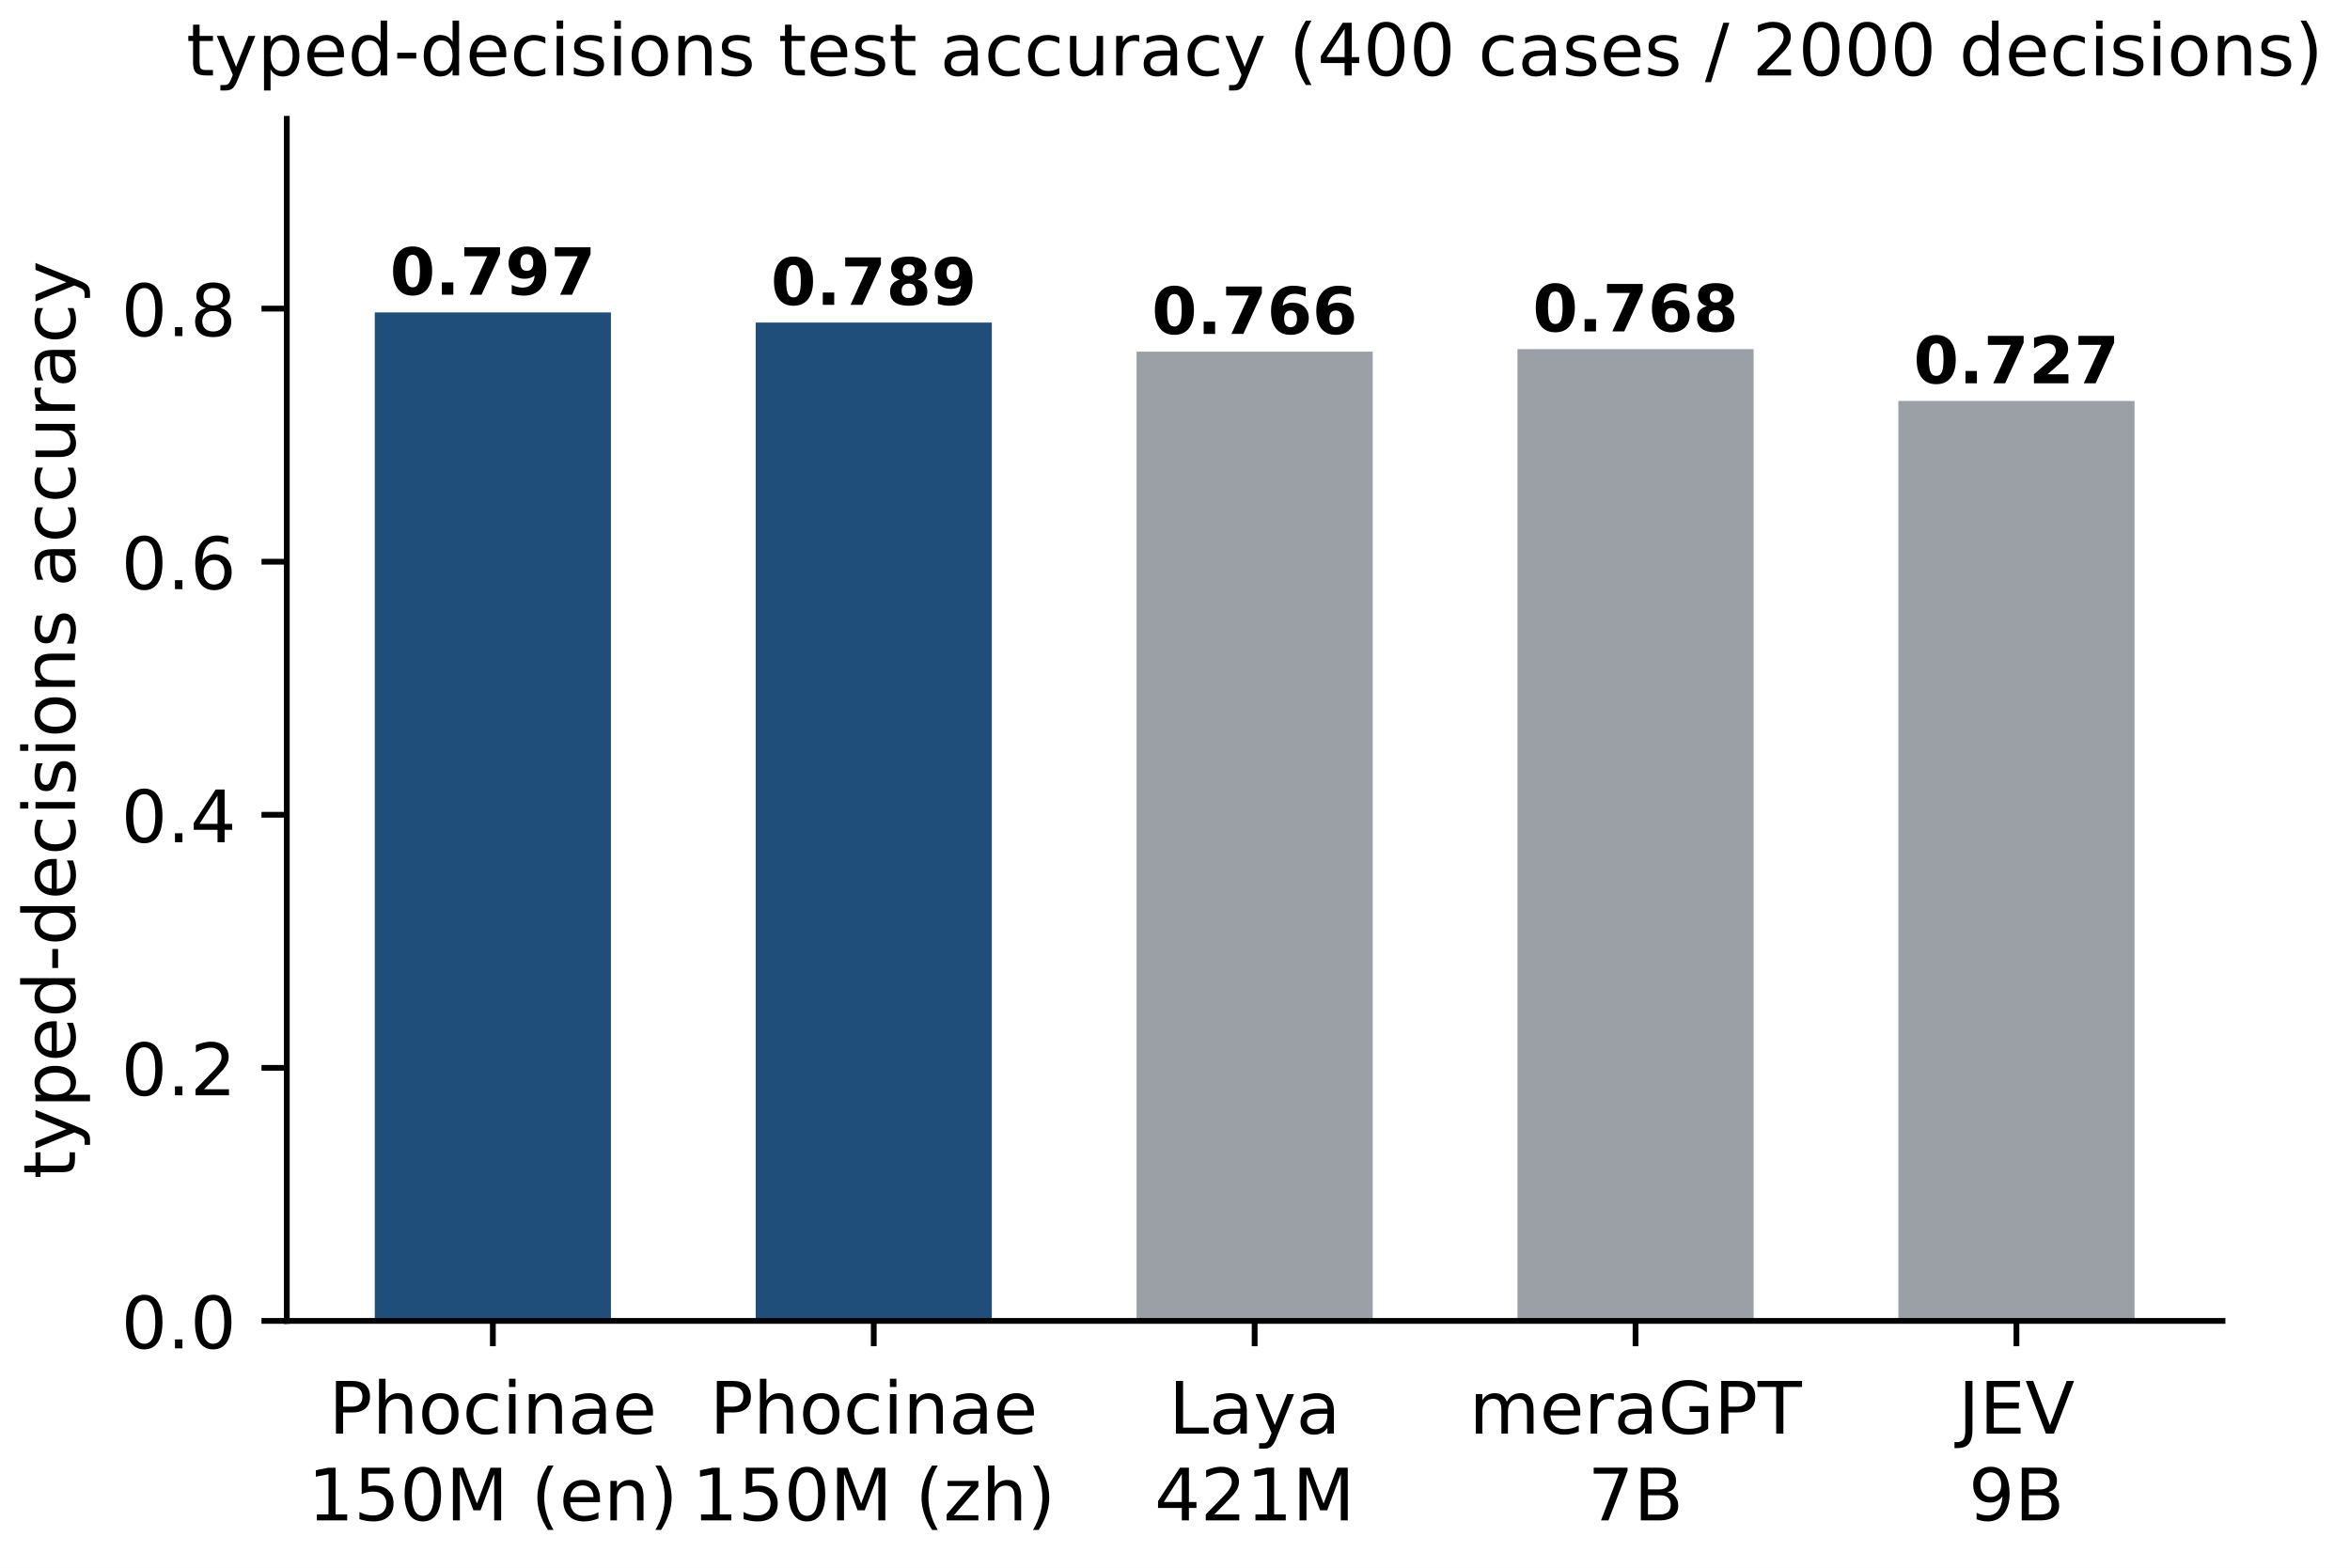
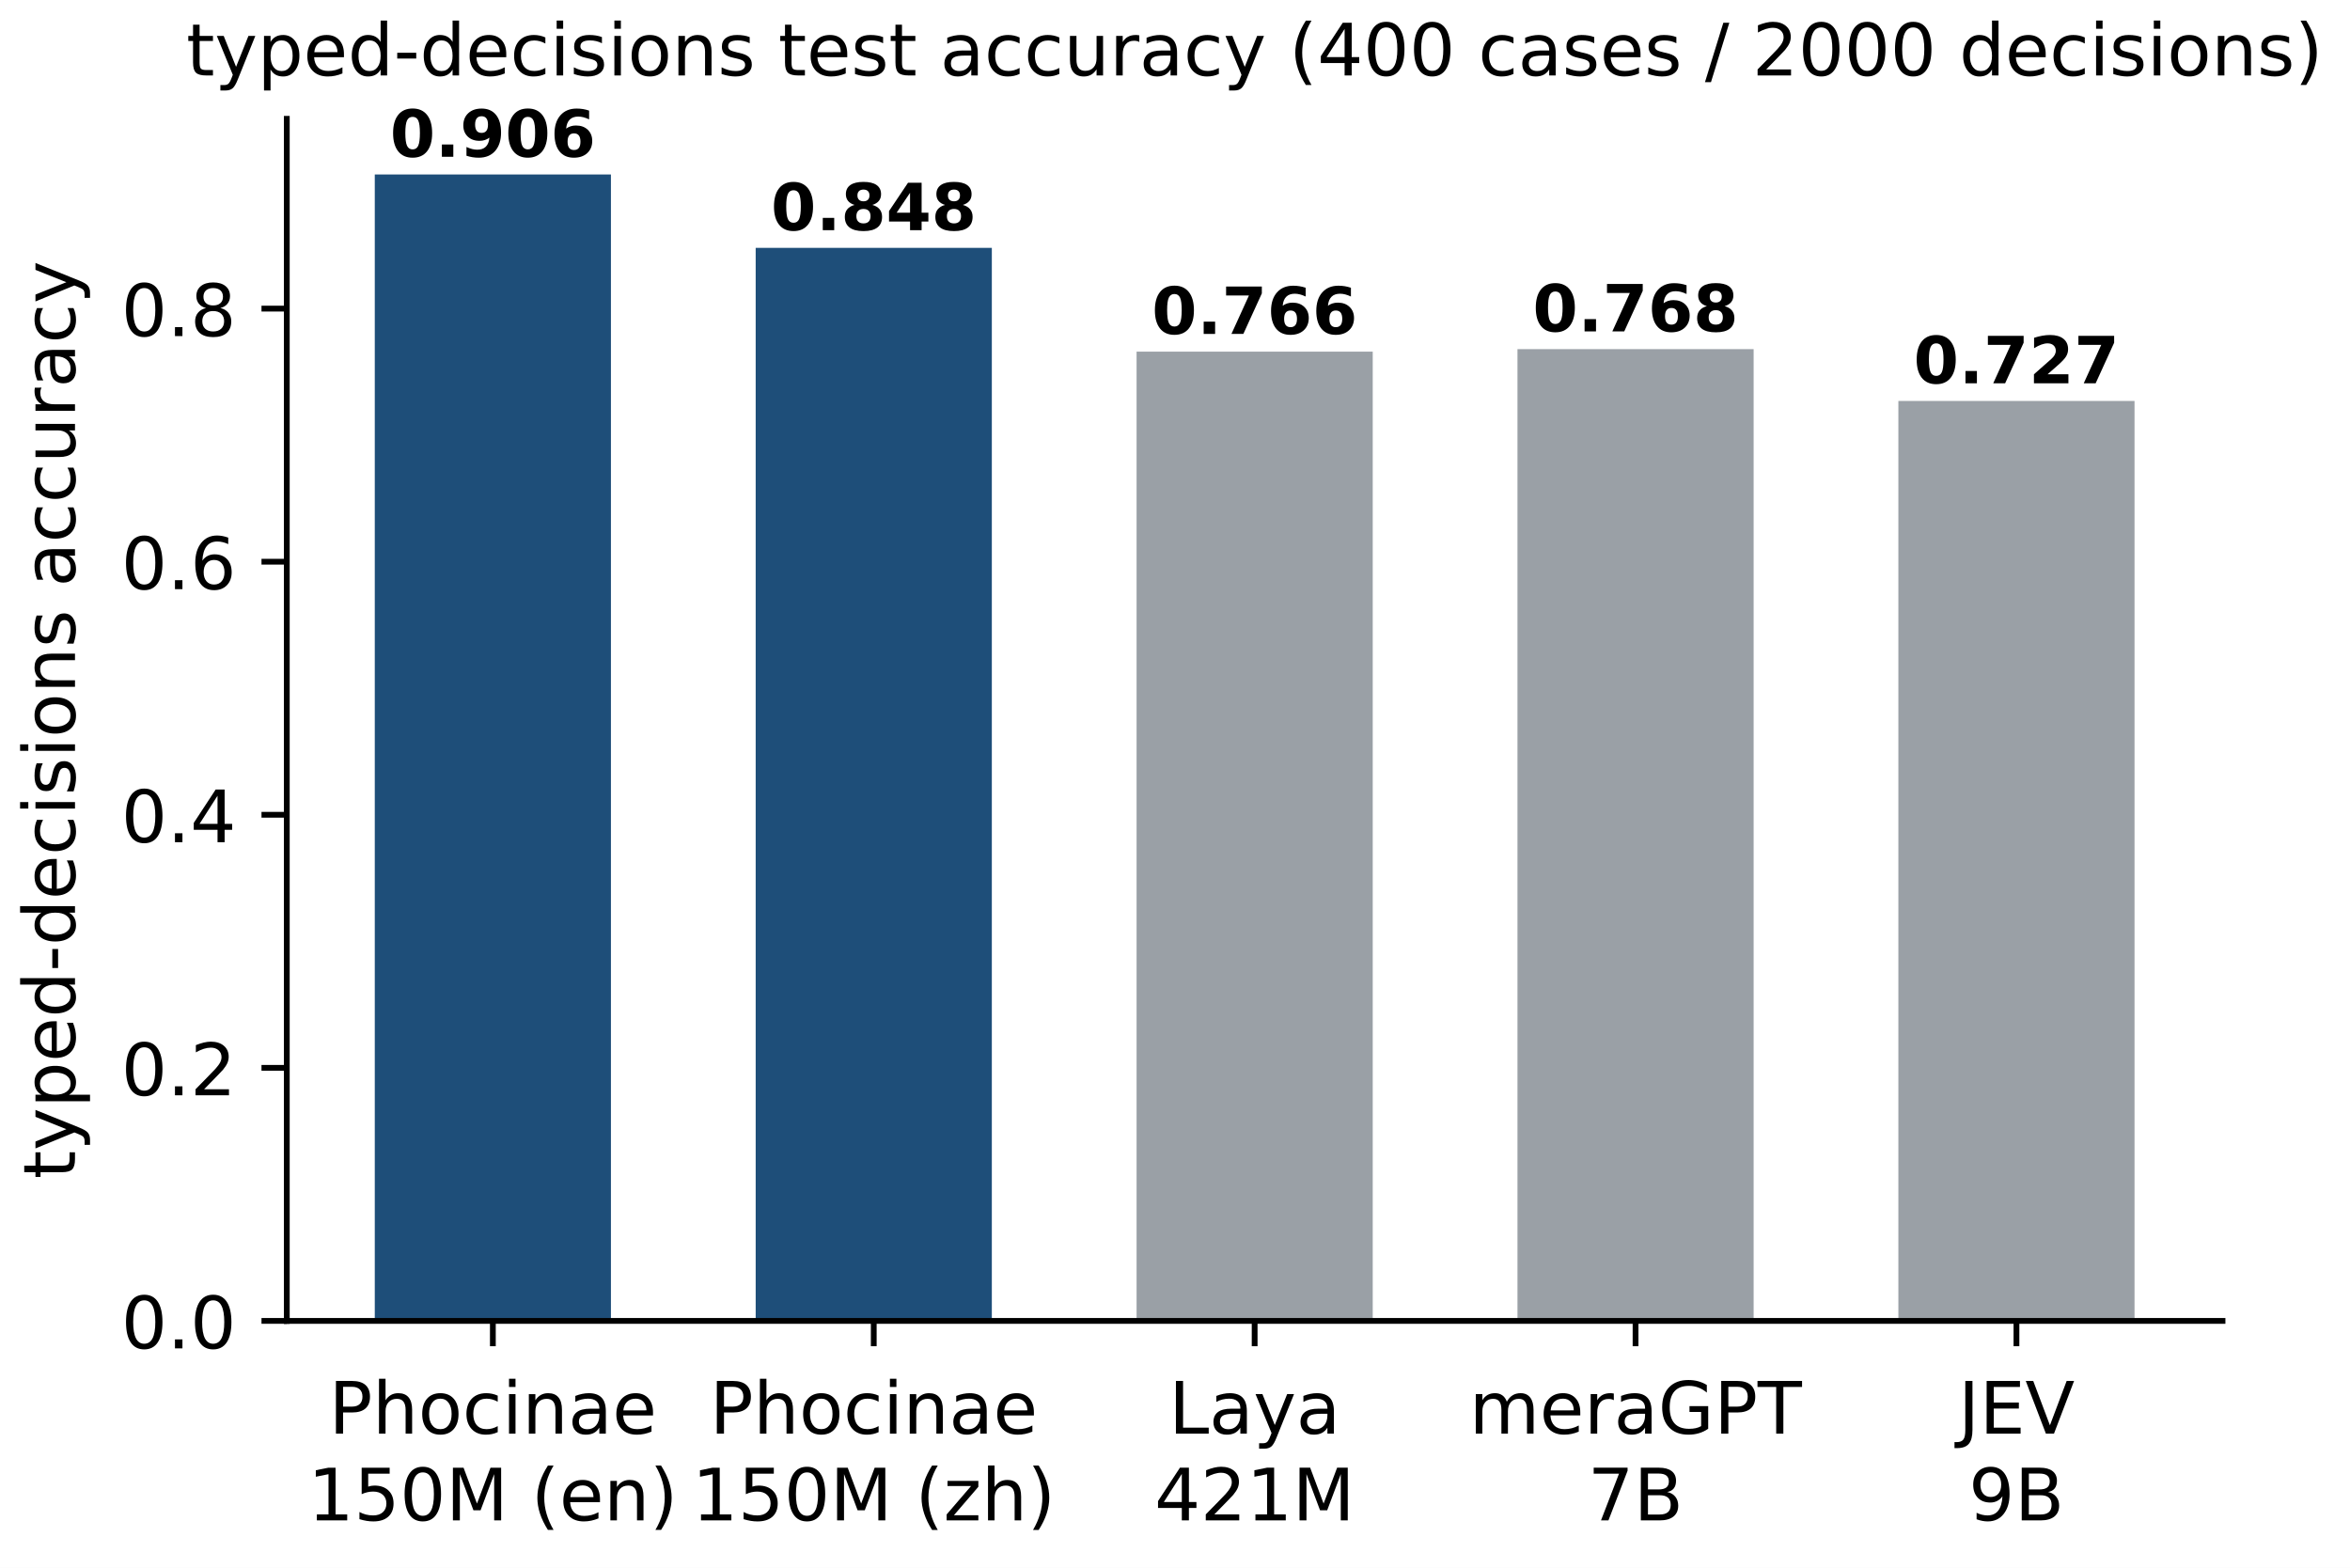
<svg xmlns="http://www.w3.org/2000/svg" xmlns:xlink="http://www.w3.org/1999/xlink" width="325.162pt" height="216.929pt" viewBox="0 0 325.162 216.929" version="1.1">
  <defs>
    <style type="text/css">*{stroke-linejoin: round; stroke-linecap: butt}</style>
  </defs>
  <g id="figure_1">
    <g id="patch_1">
      <path d="M 0 216.929  L 325.162 216.929  L 325.162 0  L 0 0  z " style="fill: #ffffff" />
    </g>
    <g id="axes_1">
      <g id="patch_2">
        <path d="M 39.682 182.76  L 307.522 182.76  L 307.522 16.44  L 39.682 16.44  z " style="fill: #ffffff" />
      </g>
      <g id="patch_3">
-         <path d="M 51.857 182.76  L 84.533 182.76  L 84.533 43.226  L 51.857 43.226  z " clip-path="url(#p5b2ed262c6)" style="fill: #1e4e79" />
+         <path d="M 51.857 182.76  L 84.533 182.76  L 84.533 24.143  L 51.857 24.143  z " clip-path="url(#p099ab189bd)" style="fill: #1e4e79" />
      </g>
      <g id="patch_4">
-         <path d="M 104.561 182.76  L 137.237 182.76  L 137.237 44.627  L 104.561 44.627  z " clip-path="url(#p5b2ed262c6)" style="fill: #1e4e79" />
+         <path d="M 104.561 182.76  L 137.237 182.76  L 137.237 34.298  L 104.561 34.298  z " clip-path="url(#p099ab189bd)" style="fill: #1e4e79" />
      </g>
      <g id="patch_5">
-         <path d="M 157.264 182.76  L 189.94 182.76  L 189.94 48.654  L 157.264 48.654  z " clip-path="url(#p5b2ed262c6)" style="fill: #9aa0a6" />
+         <path d="M 157.264 182.76  L 189.94 182.76  L 189.94 48.654  L 157.264 48.654  z " clip-path="url(#p099ab189bd)" style="fill: #9aa0a6" />
      </g>
      <g id="patch_6">
-         <path d="M 209.968 182.76  L 242.644 182.76  L 242.644 48.303  L 209.968 48.303  z " clip-path="url(#p5b2ed262c6)" style="fill: #9aa0a6" />
+         <path d="M 209.968 182.76  L 242.644 182.76  L 242.644 48.303  L 209.968 48.303  z " clip-path="url(#p099ab189bd)" style="fill: #9aa0a6" />
      </g>
      <g id="patch_7">
-         <path d="M 262.672 182.76  L 295.348 182.76  L 295.348 55.481  L 262.672 55.481  z " clip-path="url(#p5b2ed262c6)" style="fill: #9aa0a6" />
+         <path d="M 262.672 182.76  L 295.348 182.76  L 295.348 55.481  L 262.672 55.481  z " clip-path="url(#p099ab189bd)" style="fill: #9aa0a6" />
      </g>
      <g id="matplotlib.axis_1">
        <g id="xtick_1">
          <g id="line2d_1">
            <defs>
-               <path id="m18cf245f69" d="M 0 0  L 0 3.5  " style="stroke: #000000; stroke-width: 0.8" />
+               <path id="mbbb09970bd" d="M 0 0  L 0 3.5  " style="stroke: #000000; stroke-width: 0.8" />
            </defs>
            <g>
-               <use xlink:href="#m18cf245f69" x="68.195" y="182.76" style="stroke: #000000; stroke-width: 0.8" />
+               <use xlink:href="#mbbb09970bd" x="68.195" y="182.76" style="stroke: #000000; stroke-width: 0.8" />
            </g>
          </g>
          <g id="text_1">
            <g transform="translate(45.5044 198.3594) scale(0.1 -0.1)">
              <defs>
                <path id="DejaVuSans-33" d="M 1259 4147  L 1259 2394  L 2053 2394  Q 2494 2394 2734 2622  Q 2975 2850 2975 3272  Q 2975 3691 2734 3919  Q 2494 4147 2053 4147  L 1259 4147  z M 628 4666  L 2053 4666  Q 2838 4666 3239 4311  Q 3641 3956 3641 3272  Q 3641 2581 3239 2228  Q 2838 1875 2053 1875  L 1259 1875  L 1259 0  L 628 0  L 628 4666  z " transform="scale(0.015625)" />
                <path id="DejaVuSans-4b" d="M 3513 2113  L 3513 0  L 2938 0  L 2938 2094  Q 2938 2591 2744 2837  Q 2550 3084 2163 3084  Q 1697 3084 1428 2787  Q 1159 2491 1159 1978  L 1159 0  L 581 0  L 581 4863  L 1159 4863  L 1159 2956  Q 1366 3272 1645 3428  Q 1925 3584 2291 3584  Q 2894 3584 3203 3211  Q 3513 2838 3513 2113  z " transform="scale(0.015625)" />
                <path id="DejaVuSans-52" d="M 1959 3097  Q 1497 3097 1228 2736  Q 959 2375 959 1747  Q 959 1119 1226 758  Q 1494 397 1959 397  Q 2419 397 2687 759  Q 2956 1122 2956 1747  Q 2956 2369 2687 2733  Q 2419 3097 1959 3097  z M 1959 3584  Q 2709 3584 3137 3096  Q 3566 2609 3566 1747  Q 3566 888 3137 398  Q 2709 -91 1959 -91  Q 1206 -91 779 398  Q 353 888 353 1747  Q 353 2609 779 3096  Q 1206 3584 1959 3584  z " transform="scale(0.015625)" />
                <path id="DejaVuSans-46" d="M 3122 3366  L 3122 2828  Q 2878 2963 2633 3030  Q 2388 3097 2138 3097  Q 1578 3097 1268 2742  Q 959 2388 959 1747  Q 959 1106 1268 751  Q 1578 397 2138 397  Q 2388 397 2633 464  Q 2878 531 3122 666  L 3122 134  Q 2881 22 2623 -34  Q 2366 -91 2075 -91  Q 1284 -91 818 406  Q 353 903 353 1747  Q 353 2603 823 3093  Q 1294 3584 2113 3584  Q 2378 3584 2631 3529  Q 2884 3475 3122 3366  z " transform="scale(0.015625)" />
                <path id="DejaVuSans-4c" d="M 603 3500  L 1178 3500  L 1178 0  L 603 0  L 603 3500  z M 603 4863  L 1178 4863  L 1178 4134  L 603 4134  L 603 4863  z " transform="scale(0.015625)" />
                <path id="DejaVuSans-51" d="M 3513 2113  L 3513 0  L 2938 0  L 2938 2094  Q 2938 2591 2744 2837  Q 2550 3084 2163 3084  Q 1697 3084 1428 2787  Q 1159 2491 1159 1978  L 1159 0  L 581 0  L 581 3500  L 1159 3500  L 1159 2956  Q 1366 3272 1645 3428  Q 1925 3584 2291 3584  Q 2894 3584 3203 3211  Q 3513 2838 3513 2113  z " transform="scale(0.015625)" />
                <path id="DejaVuSans-44" d="M 2194 1759  Q 1497 1759 1228 1600  Q 959 1441 959 1056  Q 959 750 1161 570  Q 1363 391 1709 391  Q 2188 391 2477 730  Q 2766 1069 2766 1631  L 2766 1759  L 2194 1759  z M 3341 1997  L 3341 0  L 2766 0  L 2766 531  Q 2569 213 2275 61  Q 1981 -91 1556 -91  Q 1019 -91 701 211  Q 384 513 384 1019  Q 384 1609 779 1909  Q 1175 2209 1959 2209  L 2766 2209  L 2766 2266  Q 2766 2663 2505 2880  Q 2244 3097 1772 3097  Q 1472 3097 1187 3025  Q 903 2953 641 2809  L 641 3341  Q 956 3463 1253 3523  Q 1550 3584 1831 3584  Q 2591 3584 2966 3190  Q 3341 2797 3341 1997  z " transform="scale(0.015625)" />
                <path id="DejaVuSans-48" d="M 3597 1894  L 3597 1613  L 953 1613  Q 991 1019 1311 708  Q 1631 397 2203 397  Q 2534 397 2845 478  Q 3156 559 3463 722  L 3463 178  Q 3153 47 2828 -22  Q 2503 -91 2169 -91  Q 1331 -91 842 396  Q 353 884 353 1716  Q 353 2575 817 3079  Q 1281 3584 2069 3584  Q 2775 3584 3186 3129  Q 3597 2675 3597 1894  z M 3022 2063  Q 3016 2534 2758 2815  Q 2500 3097 2075 3097  Q 1594 3097 1305 2825  Q 1016 2553 972 2059  L 3022 2063  z " transform="scale(0.015625)" />
              </defs>
              <use xlink:href="#DejaVuSans-33" />
              <use xlink:href="#DejaVuSans-4b" transform="translate(60.29688 0)" />
              <use xlink:href="#DejaVuSans-52" transform="translate(123.6719 0)" />
              <use xlink:href="#DejaVuSans-46" transform="translate(184.8594 0)" />
              <use xlink:href="#DejaVuSans-4c" transform="translate(239.8438 0)" />
              <use xlink:href="#DejaVuSans-51" transform="translate(267.625 0)" />
              <use xlink:href="#DejaVuSans-44" transform="translate(331 0)" />
              <use xlink:href="#DejaVuSans-48" transform="translate(392.2812 0)" />
            </g>
            <g transform="translate(42.60127 210.3614) scale(0.1 -0.1)">
              <defs>
                <path id="DejaVuSans-14" d="M 794 531  L 1825 531  L 1825 4091  L 703 3866  L 703 4441  L 1819 4666  L 2450 4666  L 2450 531  L 3481 531  L 3481 0  L 794 0  L 794 531  z " transform="scale(0.015625)" />
                <path id="DejaVuSans-18" d="M 691 4666  L 3169 4666  L 3169 4134  L 1269 4134  L 1269 2991  Q 1406 3038 1543 3061  Q 1681 3084 1819 3084  Q 2600 3084 3056 2656  Q 3513 2228 3513 1497  Q 3513 744 3044 326  Q 2575 -91 1722 -91  Q 1428 -91 1123 -41  Q 819 9 494 109  L 494 744  Q 775 591 1075 516  Q 1375 441 1709 441  Q 2250 441 2565 725  Q 2881 1009 2881 1497  Q 2881 1984 2565 2268  Q 2250 2553 1709 2553  Q 1456 2553 1204 2497  Q 953 2441 691 2322  L 691 4666  z " transform="scale(0.015625)" />
                <path id="DejaVuSans-13" d="M 2034 4250  Q 1547 4250 1301 3770  Q 1056 3291 1056 2328  Q 1056 1369 1301 889  Q 1547 409 2034 409  Q 2525 409 2770 889  Q 3016 1369 3016 2328  Q 3016 3291 2770 3770  Q 2525 4250 2034 4250  z M 2034 4750  Q 2819 4750 3233 4129  Q 3647 3509 3647 2328  Q 3647 1150 3233 529  Q 2819 -91 2034 -91  Q 1250 -91 836 529  Q 422 1150 422 2328  Q 422 3509 836 4129  Q 1250 4750 2034 4750  z " transform="scale(0.015625)" />
                <path id="DejaVuSans-30" d="M 628 4666  L 1569 4666  L 2759 1491  L 3956 4666  L 4897 4666  L 4897 0  L 4281 0  L 4281 4097  L 3078 897  L 2444 897  L 1241 4097  L 1241 0  L 628 0  L 628 4666  z " transform="scale(0.015625)" />
                <path id="DejaVuSans-3" transform="scale(0.015625)" />
                <path id="DejaVuSans-b" d="M 1984 4856  Q 1566 4138 1362 3434  Q 1159 2731 1159 2009  Q 1159 1288 1364 580  Q 1569 -128 1984 -844  L 1484 -844  Q 1016 -109 783 600  Q 550 1309 550 2009  Q 550 2706 781 3412  Q 1013 4119 1484 4856  L 1984 4856  z " transform="scale(0.015625)" />
                <path id="DejaVuSans-c" d="M 513 4856  L 1013 4856  Q 1481 4119 1714 3412  Q 1947 2706 1947 2009  Q 1947 1309 1714 600  Q 1481 -109 1013 -844  L 513 -844  Q 928 -128 1133 580  Q 1338 1288 1338 2009  Q 1338 2731 1133 3434  Q 928 4138 513 4856  z " transform="scale(0.015625)" />
              </defs>
              <use xlink:href="#DejaVuSans-14" />
              <use xlink:href="#DejaVuSans-18" transform="translate(63.625 0)" />
              <use xlink:href="#DejaVuSans-13" transform="translate(127.25 0)" />
              <use xlink:href="#DejaVuSans-30" transform="translate(190.875 0)" />
              <use xlink:href="#DejaVuSans-3" transform="translate(277.1562 0)" />
              <use xlink:href="#DejaVuSans-b" transform="translate(308.9375 0)" />
              <use xlink:href="#DejaVuSans-48" transform="translate(347.9531 0)" />
              <use xlink:href="#DejaVuSans-51" transform="translate(409.4844 0)" />
              <use xlink:href="#DejaVuSans-c" transform="translate(472.8594 0)" />
            </g>
          </g>
        </g>
        <g id="xtick_2">
          <g id="line2d_2">
            <g>
-               <use xlink:href="#m18cf245f69" x="120.899" y="182.76" style="stroke: #000000; stroke-width: 0.8" />
+               <use xlink:href="#mbbb09970bd" x="120.899" y="182.76" style="stroke: #000000; stroke-width: 0.8" />
            </g>
          </g>
          <g id="text_2">
            <g transform="translate(98.20806 198.3594) scale(0.1 -0.1)">
              <use xlink:href="#DejaVuSans-33" />
              <use xlink:href="#DejaVuSans-4b" transform="translate(60.29688 0)" />
              <use xlink:href="#DejaVuSans-52" transform="translate(123.6719 0)" />
              <use xlink:href="#DejaVuSans-46" transform="translate(184.8594 0)" />
              <use xlink:href="#DejaVuSans-4c" transform="translate(239.8438 0)" />
              <use xlink:href="#DejaVuSans-51" transform="translate(267.625 0)" />
              <use xlink:href="#DejaVuSans-44" transform="translate(331 0)" />
              <use xlink:href="#DejaVuSans-48" transform="translate(392.2812 0)" />
            </g>
            <g transform="translate(95.75728 210.3621) scale(0.1 -0.1)">
              <defs>
                <path id="DejaVuSans-5d" d="M 353 3500  L 3084 3500  L 3084 2975  L 922 459  L 3084 459  L 3084 0  L 275 0  L 275 525  L 2438 3041  L 353 3041  L 353 3500  z " transform="scale(0.015625)" />
              </defs>
              <use xlink:href="#DejaVuSans-14" />
              <use xlink:href="#DejaVuSans-18" transform="translate(63.625 0)" />
              <use xlink:href="#DejaVuSans-13" transform="translate(127.25 0)" />
              <use xlink:href="#DejaVuSans-30" transform="translate(190.875 0)" />
              <use xlink:href="#DejaVuSans-3" transform="translate(277.1562 0)" />
              <use xlink:href="#DejaVuSans-b" transform="translate(308.9375 0)" />
              <use xlink:href="#DejaVuSans-5d" transform="translate(347.9531 0)" />
              <use xlink:href="#DejaVuSans-4b" transform="translate(400.4375 0)" />
              <use xlink:href="#DejaVuSans-c" transform="translate(463.8125 0)" />
            </g>
          </g>
        </g>
        <g id="xtick_3">
          <g id="line2d_3">
            <g>
-               <use xlink:href="#m18cf245f69" x="173.602" y="182.76" style="stroke: #000000; stroke-width: 0.8" />
+               <use xlink:href="#mbbb09970bd" x="173.602" y="182.76" style="stroke: #000000; stroke-width: 0.8" />
            </g>
          </g>
          <g id="text_3">
            <g transform="translate(161.7289 198.3586) scale(0.1 -0.1)">
              <defs>
                <path id="DejaVuSans-2f" d="M 628 4666  L 1259 4666  L 1259 531  L 3531 531  L 3531 0  L 628 0  L 628 4666  z " transform="scale(0.015625)" />
                <path id="DejaVuSans-5c" d="M 2059 -325  Q 1816 -950 1584 -1140  Q 1353 -1331 966 -1331  L 506 -1331  L 506 -850  L 844 -850  Q 1081 -850 1212 -737  Q 1344 -625 1503 -206  L 1606 56  L 191 3500  L 800 3500  L 1894 763  L 2988 3500  L 3597 3500  L 2059 -325  z " transform="scale(0.015625)" />
              </defs>
              <use xlink:href="#DejaVuSans-2f" />
              <use xlink:href="#DejaVuSans-44" transform="translate(55.71875 0)" />
              <use xlink:href="#DejaVuSans-5c" transform="translate(117 0)" />
              <use xlink:href="#DejaVuSans-44" transform="translate(176.1875 0)" />
            </g>
            <g transform="translate(159.7445 210.3606) scale(0.1 -0.1)">
              <defs>
                <path id="DejaVuSans-17" d="M 2419 4116  L 825 1625  L 2419 1625  L 2419 4116  z M 2253 4666  L 3047 4666  L 3047 1625  L 3713 1625  L 3713 1100  L 3047 1100  L 3047 0  L 2419 0  L 2419 1100  L 313 1100  L 313 1709  L 2253 4666  z " transform="scale(0.015625)" />
                <path id="DejaVuSans-15" d="M 1228 531  L 3431 531  L 3431 0  L 469 0  L 469 531  Q 828 903 1448 1529  Q 2069 2156 2228 2338  Q 2531 2678 2651 2914  Q 2772 3150 2772 3378  Q 2772 3750 2511 3984  Q 2250 4219 1831 4219  Q 1534 4219 1204 4116  Q 875 4013 500 3803  L 500 4441  Q 881 4594 1212 4672  Q 1544 4750 1819 4750  Q 2544 4750 2975 4387  Q 3406 4025 3406 3419  Q 3406 3131 3298 2873  Q 3191 2616 2906 2266  Q 2828 2175 2409 1742  Q 1991 1309 1228 531  z " transform="scale(0.015625)" />
              </defs>
              <use xlink:href="#DejaVuSans-17" />
              <use xlink:href="#DejaVuSans-15" transform="translate(63.625 0)" />
              <use xlink:href="#DejaVuSans-14" transform="translate(127.25 0)" />
              <use xlink:href="#DejaVuSans-30" transform="translate(190.875 0)" />
            </g>
          </g>
        </g>
        <g id="xtick_4">
          <g id="line2d_4">
            <g>
-               <use xlink:href="#m18cf245f69" x="226.306" y="182.76" style="stroke: #000000; stroke-width: 0.8" />
+               <use xlink:href="#mbbb09970bd" x="226.306" y="182.76" style="stroke: #000000; stroke-width: 0.8" />
            </g>
          </g>
          <g id="text_4">
            <g transform="translate(203.2966 198.3586) scale(0.1 -0.1)">
              <defs>
                <path id="DejaVuSans-50" d="M 3328 2828  Q 3544 3216 3844 3400  Q 4144 3584 4550 3584  Q 5097 3584 5394 3201  Q 5691 2819 5691 2113  L 5691 0  L 5113 0  L 5113 2094  Q 5113 2597 4934 2840  Q 4756 3084 4391 3084  Q 3944 3084 3684 2787  Q 3425 2491 3425 1978  L 3425 0  L 2847 0  L 2847 2094  Q 2847 2600 2669 2842  Q 2491 3084 2119 3084  Q 1678 3084 1418 2786  Q 1159 2488 1159 1978  L 1159 0  L 581 0  L 581 3500  L 1159 3500  L 1159 2956  Q 1356 3278 1631 3431  Q 1906 3584 2284 3584  Q 2666 3584 2933 3390  Q 3200 3197 3328 2828  z " transform="scale(0.015625)" />
                <path id="DejaVuSans-55" d="M 2631 2963  Q 2534 3019 2420 3045  Q 2306 3072 2169 3072  Q 1681 3072 1420 2755  Q 1159 2438 1159 1844  L 1159 0  L 581 0  L 581 3500  L 1159 3500  L 1159 2956  Q 1341 3275 1631 3429  Q 1922 3584 2338 3584  Q 2397 3584 2469 3576  Q 2541 3569 2628 3553  L 2631 2963  z " transform="scale(0.015625)" />
                <path id="DejaVuSans-2a" d="M 3809 666  L 3809 1919  L 2778 1919  L 2778 2438  L 4434 2438  L 4434 434  Q 4069 175 3628 42  Q 3188 -91 2688 -91  Q 1594 -91 976 548  Q 359 1188 359 2328  Q 359 3472 976 4111  Q 1594 4750 2688 4750  Q 3144 4750 3555 4637  Q 3966 4525 4313 4306  L 4313 3634  Q 3963 3931 3569 4081  Q 3175 4231 2741 4231  Q 1884 4231 1454 3753  Q 1025 3275 1025 2328  Q 1025 1384 1454 906  Q 1884 428 2741 428  Q 3075 428 3337 486  Q 3600 544 3809 666  z " transform="scale(0.015625)" />
                <path id="DejaVuSans-37" d="M -19 4666  L 3928 4666  L 3928 4134  L 2272 4134  L 2272 0  L 1638 0  L 1638 4134  L -19 4134  L -19 4666  z " transform="scale(0.015625)" />
              </defs>
              <use xlink:href="#DejaVuSans-50" />
              <use xlink:href="#DejaVuSans-48" transform="translate(97.40625 0)" />
              <use xlink:href="#DejaVuSans-55" transform="translate(158.9375 0)" />
              <use xlink:href="#DejaVuSans-44" transform="translate(200.0469 0)" />
              <use xlink:href="#DejaVuSans-2a" transform="translate(261.3281 0)" />
              <use xlink:href="#DejaVuSans-33" transform="translate(338.8125 0)" />
              <use xlink:href="#DejaVuSans-37" transform="translate(399.1094 0)" />
            </g>
            <g transform="translate(219.6943 210.3606) scale(0.1 -0.1)">
              <defs>
                <path id="DejaVuSans-1a" d="M 525 4666  L 3525 4666  L 3525 4397  L 1831 0  L 1172 0  L 2766 4134  L 525 4134  L 525 4666  z " transform="scale(0.015625)" />
                <path id="DejaVuSans-25" d="M 1259 2228  L 1259 519  L 2272 519  Q 2781 519 3026 730  Q 3272 941 3272 1375  Q 3272 1813 3026 2020  Q 2781 2228 2272 2228  L 1259 2228  z M 1259 4147  L 1259 2741  L 2194 2741  Q 2656 2741 2882 2914  Q 3109 3088 3109 3444  Q 3109 3797 2882 3972  Q 2656 4147 2194 4147  L 1259 4147  z M 628 4666  L 2241 4666  Q 2963 4666 3353 4366  Q 3744 4066 3744 3513  Q 3744 3084 3544 2831  Q 3344 2578 2956 2516  Q 3422 2416 3680 2098  Q 3938 1781 3938 1306  Q 3938 681 3513 340  Q 3088 0 2303 0  L 628 0  L 628 4666  z " transform="scale(0.015625)" />
              </defs>
              <use xlink:href="#DejaVuSans-1a" />
              <use xlink:href="#DejaVuSans-25" transform="translate(63.625 0)" />
            </g>
          </g>
        </g>
        <g id="xtick_5">
          <g id="line2d_5">
            <g>
-               <use xlink:href="#m18cf245f69" x="279.01" y="182.76" style="stroke: #000000; stroke-width: 0.8" />
+               <use xlink:href="#mbbb09970bd" x="279.01" y="182.76" style="stroke: #000000; stroke-width: 0.8" />
            </g>
          </g>
          <g id="text_5">
            <g transform="translate(270.955 198.3586) scale(0.1 -0.1)">
              <defs>
                <path id="DejaVuSans-2d" d="M 628 4666  L 1259 4666  L 1259 325  Q 1259 -519 939 -900  Q 619 -1281 -91 -1281  L -331 -1281  L -331 -750  L -134 -750  Q 284 -750 456 -515  Q 628 -281 628 325  L 628 4666  z " transform="scale(0.015625)" />
                <path id="DejaVuSans-28" d="M 628 4666  L 3578 4666  L 3578 4134  L 1259 4134  L 1259 2753  L 3481 2753  L 3481 2222  L 1259 2222  L 1259 531  L 3634 531  L 3634 0  L 628 0  L 628 4666  z " transform="scale(0.015625)" />
                <path id="DejaVuSans-39" d="M 1831 0  L 50 4666  L 709 4666  L 2188 738  L 3669 4666  L 4325 4666  L 2547 0  L 1831 0  z " transform="scale(0.015625)" />
              </defs>
              <use xlink:href="#DejaVuSans-2d" />
              <use xlink:href="#DejaVuSans-28" transform="translate(29.5 0)" />
              <use xlink:href="#DejaVuSans-39" transform="translate(92.6875 0)" />
            </g>
            <g transform="translate(272.3979 210.3606) scale(0.1 -0.1)">
              <defs>
                <path id="DejaVuSans-1c" d="M 703 97  L 703 672  Q 941 559 1184 500  Q 1428 441 1663 441  Q 2288 441 2617 861  Q 2947 1281 2994 2138  Q 2813 1869 2534 1725  Q 2256 1581 1919 1581  Q 1219 1581 811 2004  Q 403 2428 403 3163  Q 403 3881 828 4315  Q 1253 4750 1959 4750  Q 2769 4750 3195 4129  Q 3622 3509 3622 2328  Q 3622 1225 3098 567  Q 2575 -91 1691 -91  Q 1453 -91 1209 -44  Q 966 3 703 97  z M 1959 2075  Q 2384 2075 2632 2365  Q 2881 2656 2881 3163  Q 2881 3666 2632 3958  Q 2384 4250 1959 4250  Q 1534 4250 1286 3958  Q 1038 3666 1038 3163  Q 1038 2656 1286 2365  Q 1534 2075 1959 2075  z " transform="scale(0.015625)" />
              </defs>
              <use xlink:href="#DejaVuSans-1c" />
              <use xlink:href="#DejaVuSans-25" transform="translate(63.625 0)" />
            </g>
          </g>
        </g>
      </g>
      <g id="matplotlib.axis_2">
        <g id="ytick_1">
          <g id="line2d_6">
            <defs>
-               <path id="mabec05013f" d="M 0 0  L -3.5 0  " style="stroke: #000000; stroke-width: 0.8" />
+               <path id="m508129815f" d="M 0 0  L -3.5 0  " style="stroke: #000000; stroke-width: 0.8" />
            </defs>
            <g>
-               <use xlink:href="#mabec05013f" x="39.682" y="182.76" style="stroke: #000000; stroke-width: 0.8" />
+               <use xlink:href="#m508129815f" x="39.682" y="182.76" style="stroke: #000000; stroke-width: 0.8" />
            </g>
          </g>
          <g id="text_6">
            <g transform="translate(16.77922 186.5588) scale(0.1 -0.1)">
              <defs>
                <path id="DejaVuSans-11" d="M 684 794  L 1344 794  L 1344 0  L 684 0  L 684 794  z " transform="scale(0.015625)" />
              </defs>
              <use xlink:href="#DejaVuSans-13" />
              <use xlink:href="#DejaVuSans-11" transform="translate(63.625 0)" />
              <use xlink:href="#DejaVuSans-13" transform="translate(95.40625 0)" />
            </g>
          </g>
        </g>
        <g id="ytick_2">
          <g id="line2d_7">
            <g>
-               <use xlink:href="#mabec05013f" x="39.682" y="147.745" style="stroke: #000000; stroke-width: 0.8" />
+               <use xlink:href="#m508129815f" x="39.682" y="147.745" style="stroke: #000000; stroke-width: 0.8" />
            </g>
          </g>
          <g id="text_7">
            <g transform="translate(16.77922 151.5441) scale(0.1 -0.1)">
              <use xlink:href="#DejaVuSans-13" />
              <use xlink:href="#DejaVuSans-11" transform="translate(63.625 0)" />
              <use xlink:href="#DejaVuSans-15" transform="translate(95.40625 0)" />
            </g>
          </g>
        </g>
        <g id="ytick_3">
          <g id="line2d_8">
            <g>
-               <use xlink:href="#mabec05013f" x="39.682" y="112.731" style="stroke: #000000; stroke-width: 0.8" />
+               <use xlink:href="#m508129815f" x="39.682" y="112.731" style="stroke: #000000; stroke-width: 0.8" />
            </g>
          </g>
          <g id="text_8">
            <g transform="translate(16.77922 116.5294) scale(0.1 -0.1)">
              <use xlink:href="#DejaVuSans-13" />
              <use xlink:href="#DejaVuSans-11" transform="translate(63.625 0)" />
              <use xlink:href="#DejaVuSans-17" transform="translate(95.40625 0)" />
            </g>
          </g>
        </g>
        <g id="ytick_4">
          <g id="line2d_9">
            <g>
-               <use xlink:href="#mabec05013f" x="39.682" y="77.716" style="stroke: #000000; stroke-width: 0.8" />
+               <use xlink:href="#m508129815f" x="39.682" y="77.716" style="stroke: #000000; stroke-width: 0.8" />
            </g>
          </g>
          <g id="text_9">
            <g transform="translate(16.77922 81.51462) scale(0.1 -0.1)">
              <defs>
                <path id="DejaVuSans-19" d="M 2113 2584  Q 1688 2584 1439 2293  Q 1191 2003 1191 1497  Q 1191 994 1439 701  Q 1688 409 2113 409  Q 2538 409 2786 701  Q 3034 994 3034 1497  Q 3034 2003 2786 2293  Q 2538 2584 2113 2584  z M 3366 4563  L 3366 3988  Q 3128 4100 2886 4159  Q 2644 4219 2406 4219  Q 1781 4219 1451 3797  Q 1122 3375 1075 2522  Q 1259 2794 1537 2939  Q 1816 3084 2150 3084  Q 2853 3084 3261 2657  Q 3669 2231 3669 1497  Q 3669 778 3244 343  Q 2819 -91 2113 -91  Q 1303 -91 875 529  Q 447 1150 447 2328  Q 447 3434 972 4092  Q 1497 4750 2381 4750  Q 2619 4750 2861 4703  Q 3103 4656 3366 4563  z " transform="scale(0.015625)" />
              </defs>
              <use xlink:href="#DejaVuSans-13" />
              <use xlink:href="#DejaVuSans-11" transform="translate(63.625 0)" />
              <use xlink:href="#DejaVuSans-19" transform="translate(95.40625 0)" />
            </g>
          </g>
        </g>
        <g id="ytick_5">
          <g id="line2d_10">
            <g>
-               <use xlink:href="#mabec05013f" x="39.682" y="42.701" style="stroke: #000000; stroke-width: 0.8" />
+               <use xlink:href="#m508129815f" x="39.682" y="42.701" style="stroke: #000000; stroke-width: 0.8" />
            </g>
          </g>
          <g id="text_10">
            <g transform="translate(16.77922 46.49988) scale(0.1 -0.1)">
              <defs>
                <path id="DejaVuSans-1b" d="M 2034 2216  Q 1584 2216 1326 1975  Q 1069 1734 1069 1313  Q 1069 891 1326 650  Q 1584 409 2034 409  Q 2484 409 2743 651  Q 3003 894 3003 1313  Q 3003 1734 2745 1975  Q 2488 2216 2034 2216  z M 1403 2484  Q 997 2584 770 2862  Q 544 3141 544 3541  Q 544 4100 942 4425  Q 1341 4750 2034 4750  Q 2731 4750 3128 4425  Q 3525 4100 3525 3541  Q 3525 3141 3298 2862  Q 3072 2584 2669 2484  Q 3125 2378 3379 2068  Q 3634 1759 3634 1313  Q 3634 634 3220 271  Q 2806 -91 2034 -91  Q 1263 -91 848 271  Q 434 634 434 1313  Q 434 1759 690 2068  Q 947 2378 1403 2484  z M 1172 3481  Q 1172 3119 1398 2916  Q 1625 2713 2034 2713  Q 2441 2713 2670 2916  Q 2900 3119 2900 3481  Q 2900 3844 2670 4047  Q 2441 4250 2034 4250  Q 1625 4250 1398 4047  Q 1172 3844 1172 3481  z " transform="scale(0.015625)" />
              </defs>
              <use xlink:href="#DejaVuSans-13" />
              <use xlink:href="#DejaVuSans-11" transform="translate(63.625 0)" />
              <use xlink:href="#DejaVuSans-1b" transform="translate(95.40625 0)" />
            </g>
          </g>
        </g>
        <g id="text_11">
          <g transform="translate(10.37688 163.1125) rotate(-90) scale(0.1 -0.1)">
            <defs>
              <path id="DejaVuSans-57" d="M 1172 4494  L 1172 3500  L 2356 3500  L 2356 3053  L 1172 3053  L 1172 1153  Q 1172 725 1289 603  Q 1406 481 1766 481  L 2356 481  L 2356 0  L 1766 0  Q 1100 0 847 248  Q 594 497 594 1153  L 594 3053  L 172 3053  L 172 3500  L 594 3500  L 594 4494  L 1172 4494  z " transform="scale(0.015625)" />
              <path id="DejaVuSans-53" d="M 1159 525  L 1159 -1331  L 581 -1331  L 581 3500  L 1159 3500  L 1159 2969  Q 1341 3281 1617 3432  Q 1894 3584 2278 3584  Q 2916 3584 3314 3078  Q 3713 2572 3713 1747  Q 3713 922 3314 415  Q 2916 -91 2278 -91  Q 1894 -91 1617 61  Q 1341 213 1159 525  z M 3116 1747  Q 3116 2381 2855 2742  Q 2594 3103 2138 3103  Q 1681 3103 1420 2742  Q 1159 2381 1159 1747  Q 1159 1113 1420 752  Q 1681 391 2138 391  Q 2594 391 2855 752  Q 3116 1113 3116 1747  z " transform="scale(0.015625)" />
              <path id="DejaVuSans-47" d="M 2906 2969  L 2906 4863  L 3481 4863  L 3481 0  L 2906 0  L 2906 525  Q 2725 213 2448 61  Q 2172 -91 1784 -91  Q 1150 -91 751 415  Q 353 922 353 1747  Q 353 2572 751 3078  Q 1150 3584 1784 3584  Q 2172 3584 2448 3432  Q 2725 3281 2906 2969  z M 947 1747  Q 947 1113 1208 752  Q 1469 391 1925 391  Q 2381 391 2643 752  Q 2906 1113 2906 1747  Q 2906 2381 2643 2742  Q 2381 3103 1925 3103  Q 1469 3103 1208 2742  Q 947 2381 947 1747  z " transform="scale(0.015625)" />
              <path id="DejaVuSans-10" d="M 313 2009  L 1997 2009  L 1997 1497  L 313 1497  L 313 2009  z " transform="scale(0.015625)" />
              <path id="DejaVuSans-56" d="M 2834 3397  L 2834 2853  Q 2591 2978 2328 3040  Q 2066 3103 1784 3103  Q 1356 3103 1142 2972  Q 928 2841 928 2578  Q 928 2378 1081 2264  Q 1234 2150 1697 2047  L 1894 2003  Q 2506 1872 2764 1633  Q 3022 1394 3022 966  Q 3022 478 2636 193  Q 2250 -91 1575 -91  Q 1294 -91 989 -36  Q 684 19 347 128  L 347 722  Q 666 556 975 473  Q 1284 391 1588 391  Q 1994 391 2212 530  Q 2431 669 2431 922  Q 2431 1156 2273 1281  Q 2116 1406 1581 1522  L 1381 1569  Q 847 1681 609 1914  Q 372 2147 372 2553  Q 372 3047 722 3315  Q 1072 3584 1716 3584  Q 2034 3584 2315 3537  Q 2597 3491 2834 3397  z " transform="scale(0.015625)" />
              <path id="DejaVuSans-58" d="M 544 1381  L 544 3500  L 1119 3500  L 1119 1403  Q 1119 906 1312 657  Q 1506 409 1894 409  Q 2359 409 2629 706  Q 2900 1003 2900 1516  L 2900 3500  L 3475 3500  L 3475 0  L 2900 0  L 2900 538  Q 2691 219 2414 64  Q 2138 -91 1772 -91  Q 1169 -91 856 284  Q 544 659 544 1381  z M 1991 3584  L 1991 3584  z " transform="scale(0.015625)" />
            </defs>
            <use xlink:href="#DejaVuSans-57" />
            <use xlink:href="#DejaVuSans-5c" transform="translate(39.20312 0)" />
            <use xlink:href="#DejaVuSans-53" transform="translate(98.39062 0)" />
            <use xlink:href="#DejaVuSans-48" transform="translate(161.875 0)" />
            <use xlink:href="#DejaVuSans-47" transform="translate(223.4062 0)" />
            <use xlink:href="#DejaVuSans-10" transform="translate(286.8906 0)" />
            <use xlink:href="#DejaVuSans-47" transform="translate(322.9688 0)" />
            <use xlink:href="#DejaVuSans-48" transform="translate(386.4531 0)" />
            <use xlink:href="#DejaVuSans-46" transform="translate(447.9844 0)" />
            <use xlink:href="#DejaVuSans-4c" transform="translate(502.9688 0)" />
            <use xlink:href="#DejaVuSans-56" transform="translate(530.75 0)" />
            <use xlink:href="#DejaVuSans-4c" transform="translate(582.8438 0)" />
            <use xlink:href="#DejaVuSans-52" transform="translate(610.625 0)" />
            <use xlink:href="#DejaVuSans-51" transform="translate(671.8125 0)" />
            <use xlink:href="#DejaVuSans-56" transform="translate(735.1875 0)" />
            <use xlink:href="#DejaVuSans-3" transform="translate(787.2812 0)" />
            <use xlink:href="#DejaVuSans-44" transform="translate(819.0625 0)" />
            <use xlink:href="#DejaVuSans-46" transform="translate(880.3438 0)" />
            <use xlink:href="#DejaVuSans-46" transform="translate(935.3281 0)" />
            <use xlink:href="#DejaVuSans-58" transform="translate(990.3125 0)" />
            <use xlink:href="#DejaVuSans-55" transform="translate(1053.688 0)" />
            <use xlink:href="#DejaVuSans-44" transform="translate(1094.797 0)" />
            <use xlink:href="#DejaVuSans-46" transform="translate(1156.078 0)" />
            <use xlink:href="#DejaVuSans-5c" transform="translate(1211.062 0)" />
          </g>
        </g>
      </g>
      <g id="patch_8">
        <path d="M 39.682 182.76  L 39.682 16.44  " style="fill: none; stroke: #000000; stroke-width: 0.8; stroke-linejoin: miter; stroke-linecap: square" />
      </g>
      <g id="patch_9">
        <path d="M 39.682 182.76  L 307.522 182.76  " style="fill: none; stroke: #000000; stroke-width: 0.8; stroke-linejoin: miter; stroke-linecap: square" />
      </g>
      <g id="text_12">
-         <g transform="translate(53.96166 40.77524) scale(0.09 -0.09)">
+         <g transform="translate(53.96166 21.69221) scale(0.09 -0.09)">
          <defs>
            <path id="DejaVuSans-Bold-13" d="M 2944 2338  Q 2944 3213 2780 3570  Q 2616 3928 2228 3928  Q 1841 3928 1675 3570  Q 1509 3213 1509 2338  Q 1509 1453 1675 1090  Q 1841 728 2228 728  Q 2613 728 2778 1090  Q 2944 1453 2944 2338  z M 4147 2328  Q 4147 1169 3647 539  Q 3147 -91 2228 -91  Q 1306 -91 806 539  Q 306 1169 306 2328  Q 306 3491 806 4120  Q 1306 4750 2228 4750  Q 3147 4750 3647 4120  Q 4147 3491 4147 2328  z " transform="scale(0.015625)" />
            <path id="DejaVuSans-Bold-11" d="M 653 1209  L 1778 1209  L 1778 0  L 653 0  L 653 1209  z " transform="scale(0.015625)" />
-             <path id="DejaVuSans-Bold-1a" d="M 428 4666  L 3944 4666  L 3944 3988  L 2125 0  L 953 0  L 2675 3781  L 428 3781  L 428 4666  z " transform="scale(0.015625)" />
            <path id="DejaVuSans-Bold-1c" d="M 641 103  L 641 966  Q 928 831 1190 764  Q 1453 697 1709 697  Q 2247 697 2547 995  Q 2847 1294 2900 1881  Q 2688 1725 2447 1647  Q 2206 1569 1925 1569  Q 1209 1569 770 1986  Q 331 2403 331 3084  Q 331 3838 820 4291  Q 1309 4744 2131 4744  Q 3044 4744 3544 4128  Q 4044 3513 4044 2388  Q 4044 1231 3459 570  Q 2875 -91 1856 -91  Q 1528 -91 1228 -42  Q 928 6 641 103  z M 2125 2350  Q 2441 2350 2600 2554  Q 2759 2759 2759 3169  Q 2759 3575 2600 3781  Q 2441 3988 2125 3988  Q 1809 3988 1650 3781  Q 1491 3575 1491 3169  Q 1491 2759 1650 2554  Q 1809 2350 2125 2350  z " transform="scale(0.015625)" />
+             <path id="DejaVuSans-Bold-19" d="M 2316 2303  Q 2000 2303 1842 2098  Q 1684 1894 1684 1484  Q 1684 1075 1842 870  Q 2000 666 2316 666  Q 2634 666 2792 870  Q 2950 1075 2950 1484  Q 2950 1894 2792 2098  Q 2634 2303 2316 2303  z M 3803 4544  L 3803 3681  Q 3506 3822 3243 3889  Q 2981 3956 2731 3956  Q 2194 3956 1894 3657  Q 1594 3359 1544 2772  Q 1750 2925 1990 3001  Q 2231 3078 2516 3078  Q 3231 3078 3670 2659  Q 4109 2241 4109 1563  Q 4109 813 3618 361  Q 3128 -91 2303 -91  Q 1394 -91 895 523  Q 397 1138 397 2266  Q 397 3422 980 4083  Q 1563 4744 2578 4744  Q 2900 4744 3203 4694  Q 3506 4644 3803 4544  z " transform="scale(0.015625)" />
          </defs>
          <use xlink:href="#DejaVuSans-Bold-13" />
          <use xlink:href="#DejaVuSans-Bold-11" transform="translate(69.57812 0)" />
-           <use xlink:href="#DejaVuSans-Bold-1a" transform="translate(107.5625 0)" />
-           <use xlink:href="#DejaVuSans-Bold-1c" transform="translate(177.1406 0)" />
-           <use xlink:href="#DejaVuSans-Bold-1a" transform="translate(246.7188 0)" />
+           <use xlink:href="#DejaVuSans-Bold-1c" transform="translate(107.5625 0)" />
+           <use xlink:href="#DejaVuSans-Bold-13" transform="translate(177.1406 0)" />
+           <use xlink:href="#DejaVuSans-Bold-19" transform="translate(246.7188 0)" />
        </g>
      </g>
      <g id="text_13">
-         <g transform="translate(106.6653 42.17583) scale(0.09 -0.09)">
+         <g transform="translate(106.6653 31.84648) scale(0.09 -0.09)">
          <defs>
            <path id="DejaVuSans-Bold-1b" d="M 2228 2088  Q 1891 2088 1709 1903  Q 1528 1719 1528 1375  Q 1528 1031 1709 848  Q 1891 666 2228 666  Q 2563 666 2741 848  Q 2919 1031 2919 1375  Q 2919 1722 2741 1905  Q 2563 2088 2228 2088  z M 1350 2484  Q 925 2613 709 2878  Q 494 3144 494 3541  Q 494 4131 934 4440  Q 1375 4750 2228 4750  Q 3075 4750 3515 4442  Q 3956 4134 3956 3541  Q 3956 3144 3739 2878  Q 3522 2613 3097 2484  Q 3572 2353 3814 2058  Q 4056 1763 4056 1313  Q 4056 619 3595 264  Q 3134 -91 2228 -91  Q 1319 -91 855 264  Q 391 619 391 1313  Q 391 1763 633 2058  Q 875 2353 1350 2484  z M 1631 3419  Q 1631 3141 1786 2991  Q 1941 2841 2228 2841  Q 2509 2841 2662 2991  Q 2816 3141 2816 3419  Q 2816 3697 2662 3845  Q 2509 3994 2228 3994  Q 1941 3994 1786 3844  Q 1631 3694 1631 3419  z " transform="scale(0.015625)" />
+             <path id="DejaVuSans-Bold-17" d="M 2356 3675  L 1038 1722  L 2356 1722  L 2356 3675  z M 2156 4666  L 3494 4666  L 3494 1722  L 4159 1722  L 4159 850  L 3494 850  L 3494 0  L 2356 0  L 2356 850  L 288 850  L 288 1881  L 2156 4666  z " transform="scale(0.015625)" />
          </defs>
          <use xlink:href="#DejaVuSans-Bold-13" />
          <use xlink:href="#DejaVuSans-Bold-11" transform="translate(69.57812 0)" />
-           <use xlink:href="#DejaVuSans-Bold-1a" transform="translate(107.5625 0)" />
-           <use xlink:href="#DejaVuSans-Bold-1b" transform="translate(177.1406 0)" />
-           <use xlink:href="#DejaVuSans-Bold-1c" transform="translate(246.7188 0)" />
+           <use xlink:href="#DejaVuSans-Bold-1b" transform="translate(107.5625 0)" />
+           <use xlink:href="#DejaVuSans-Bold-17" transform="translate(177.1406 0)" />
+           <use xlink:href="#DejaVuSans-Bold-1b" transform="translate(246.7188 0)" />
        </g>
      </g>
      <g id="text_14">
        <g transform="translate(159.369 46.20253) scale(0.09 -0.09)">
          <defs>
-             <path id="DejaVuSans-Bold-19" d="M 2316 2303  Q 2000 2303 1842 2098  Q 1684 1894 1684 1484  Q 1684 1075 1842 870  Q 2000 666 2316 666  Q 2634 666 2792 870  Q 2950 1075 2950 1484  Q 2950 1894 2792 2098  Q 2634 2303 2316 2303  z M 3803 4544  L 3803 3681  Q 3506 3822 3243 3889  Q 2981 3956 2731 3956  Q 2194 3956 1894 3657  Q 1594 3359 1544 2772  Q 1750 2925 1990 3001  Q 2231 3078 2516 3078  Q 3231 3078 3670 2659  Q 4109 2241 4109 1563  Q 4109 813 3618 361  Q 3128 -91 2303 -91  Q 1394 -91 895 523  Q 397 1138 397 2266  Q 397 3422 980 4083  Q 1563 4744 2578 4744  Q 2900 4744 3203 4694  Q 3506 4644 3803 4544  z " transform="scale(0.015625)" />
+             <path id="DejaVuSans-Bold-1a" d="M 428 4666  L 3944 4666  L 3944 3988  L 2125 0  L 953 0  L 2675 3781  L 428 3781  L 428 4666  z " transform="scale(0.015625)" />
          </defs>
          <use xlink:href="#DejaVuSans-Bold-13" />
          <use xlink:href="#DejaVuSans-Bold-11" transform="translate(69.57812 0)" />
          <use xlink:href="#DejaVuSans-Bold-1a" transform="translate(107.5625 0)" />
          <use xlink:href="#DejaVuSans-Bold-19" transform="translate(177.1406 0)" />
          <use xlink:href="#DejaVuSans-Bold-19" transform="translate(246.7188 0)" />
        </g>
      </g>
      <g id="text_15">
        <g transform="translate(212.0726 45.85238) scale(0.09 -0.09)">
          <use xlink:href="#DejaVuSans-Bold-13" />
          <use xlink:href="#DejaVuSans-Bold-11" transform="translate(69.57812 0)" />
          <use xlink:href="#DejaVuSans-Bold-1a" transform="translate(107.5625 0)" />
          <use xlink:href="#DejaVuSans-Bold-19" transform="translate(177.1406 0)" />
          <use xlink:href="#DejaVuSans-Bold-1b" transform="translate(246.7188 0)" />
        </g>
      </g>
      <g id="text_16">
        <g transform="translate(264.7763 53.0304) scale(0.09 -0.09)">
          <defs>
            <path id="DejaVuSans-Bold-15" d="M 1844 884  L 3897 884  L 3897 0  L 506 0  L 506 884  L 2209 2388  Q 2438 2594 2547 2791  Q 2656 2988 2656 3200  Q 2656 3528 2436 3728  Q 2216 3928 1850 3928  Q 1569 3928 1234 3808  Q 900 3688 519 3450  L 519 4475  Q 925 4609 1322 4679  Q 1719 4750 2100 4750  Q 2938 4750 3402 4381  Q 3866 4013 3866 3353  Q 3866 2972 3669 2642  Q 3472 2313 2841 1759  L 1844 884  z " transform="scale(0.015625)" />
          </defs>
          <use xlink:href="#DejaVuSans-Bold-13" />
          <use xlink:href="#DejaVuSans-Bold-11" transform="translate(69.57812 0)" />
          <use xlink:href="#DejaVuSans-Bold-1a" transform="translate(107.5625 0)" />
          <use xlink:href="#DejaVuSans-Bold-15" transform="translate(177.1406 0)" />
          <use xlink:href="#DejaVuSans-Bold-1a" transform="translate(246.7188 0)" />
        </g>
      </g>
      <g id="text_17">
        <g transform="translate(25.78438 10.44) scale(0.1 -0.1)">
          <defs>
            <path id="DejaVuSans-12" d="M 1625 4666  L 2156 4666  L 531 -594  L 0 -594  L 1625 4666  z " transform="scale(0.015625)" />
          </defs>
          <use xlink:href="#DejaVuSans-57" />
          <use xlink:href="#DejaVuSans-5c" transform="translate(39.20312 0)" />
          <use xlink:href="#DejaVuSans-53" transform="translate(98.39062 0)" />
          <use xlink:href="#DejaVuSans-48" transform="translate(161.875 0)" />
          <use xlink:href="#DejaVuSans-47" transform="translate(223.4062 0)" />
          <use xlink:href="#DejaVuSans-10" transform="translate(286.8906 0)" />
          <use xlink:href="#DejaVuSans-47" transform="translate(322.9688 0)" />
          <use xlink:href="#DejaVuSans-48" transform="translate(386.4531 0)" />
          <use xlink:href="#DejaVuSans-46" transform="translate(447.9844 0)" />
          <use xlink:href="#DejaVuSans-4c" transform="translate(502.9688 0)" />
          <use xlink:href="#DejaVuSans-56" transform="translate(530.75 0)" />
          <use xlink:href="#DejaVuSans-4c" transform="translate(582.8438 0)" />
          <use xlink:href="#DejaVuSans-52" transform="translate(610.625 0)" />
          <use xlink:href="#DejaVuSans-51" transform="translate(671.8125 0)" />
          <use xlink:href="#DejaVuSans-56" transform="translate(735.1875 0)" />
          <use xlink:href="#DejaVuSans-3" transform="translate(787.2812 0)" />
          <use xlink:href="#DejaVuSans-57" transform="translate(819.0625 0)" />
          <use xlink:href="#DejaVuSans-48" transform="translate(858.2656 0)" />
          <use xlink:href="#DejaVuSans-56" transform="translate(919.7969 0)" />
          <use xlink:href="#DejaVuSans-57" transform="translate(971.8906 0)" />
          <use xlink:href="#DejaVuSans-3" transform="translate(1011.094 0)" />
          <use xlink:href="#DejaVuSans-44" transform="translate(1042.875 0)" />
          <use xlink:href="#DejaVuSans-46" transform="translate(1104.156 0)" />
          <use xlink:href="#DejaVuSans-46" transform="translate(1159.141 0)" />
          <use xlink:href="#DejaVuSans-58" transform="translate(1214.125 0)" />
          <use xlink:href="#DejaVuSans-55" transform="translate(1277.5 0)" />
          <use xlink:href="#DejaVuSans-44" transform="translate(1318.609 0)" />
          <use xlink:href="#DejaVuSans-46" transform="translate(1379.891 0)" />
          <use xlink:href="#DejaVuSans-5c" transform="translate(1434.875 0)" />
          <use xlink:href="#DejaVuSans-3" transform="translate(1494.062 0)" />
          <use xlink:href="#DejaVuSans-b" transform="translate(1525.844 0)" />
          <use xlink:href="#DejaVuSans-17" transform="translate(1564.859 0)" />
          <use xlink:href="#DejaVuSans-13" transform="translate(1628.484 0)" />
          <use xlink:href="#DejaVuSans-13" transform="translate(1692.109 0)" />
          <use xlink:href="#DejaVuSans-3" transform="translate(1755.734 0)" />
          <use xlink:href="#DejaVuSans-46" transform="translate(1787.516 0)" />
          <use xlink:href="#DejaVuSans-44" transform="translate(1842.5 0)" />
          <use xlink:href="#DejaVuSans-56" transform="translate(1903.781 0)" />
          <use xlink:href="#DejaVuSans-48" transform="translate(1955.875 0)" />
          <use xlink:href="#DejaVuSans-56" transform="translate(2017.406 0)" />
          <use xlink:href="#DejaVuSans-3" transform="translate(2069.5 0)" />
          <use xlink:href="#DejaVuSans-12" transform="translate(2101.281 0)" />
          <use xlink:href="#DejaVuSans-3" transform="translate(2134.969 0)" />
          <use xlink:href="#DejaVuSans-15" transform="translate(2166.75 0)" />
          <use xlink:href="#DejaVuSans-13" transform="translate(2230.375 0)" />
          <use xlink:href="#DejaVuSans-13" transform="translate(2294 0)" />
          <use xlink:href="#DejaVuSans-13" transform="translate(2357.625 0)" />
          <use xlink:href="#DejaVuSans-3" transform="translate(2421.25 0)" />
          <use xlink:href="#DejaVuSans-47" transform="translate(2453.031 0)" />
          <use xlink:href="#DejaVuSans-48" transform="translate(2516.516 0)" />
          <use xlink:href="#DejaVuSans-46" transform="translate(2578.047 0)" />
          <use xlink:href="#DejaVuSans-4c" transform="translate(2633.031 0)" />
          <use xlink:href="#DejaVuSans-56" transform="translate(2660.812 0)" />
          <use xlink:href="#DejaVuSans-4c" transform="translate(2712.906 0)" />
          <use xlink:href="#DejaVuSans-52" transform="translate(2740.688 0)" />
          <use xlink:href="#DejaVuSans-51" transform="translate(2801.875 0)" />
          <use xlink:href="#DejaVuSans-56" transform="translate(2865.25 0)" />
          <use xlink:href="#DejaVuSans-c" transform="translate(2917.344 0)" />
        </g>
      </g>
    </g>
  </g>
  <defs>
-     <clipPath id="p5b2ed262c6">
+     <clipPath id="p099ab189bd">
      <rect x="39.682" y="16.44" width="267.84" height="166.32" />
    </clipPath>
  </defs>
</svg>
